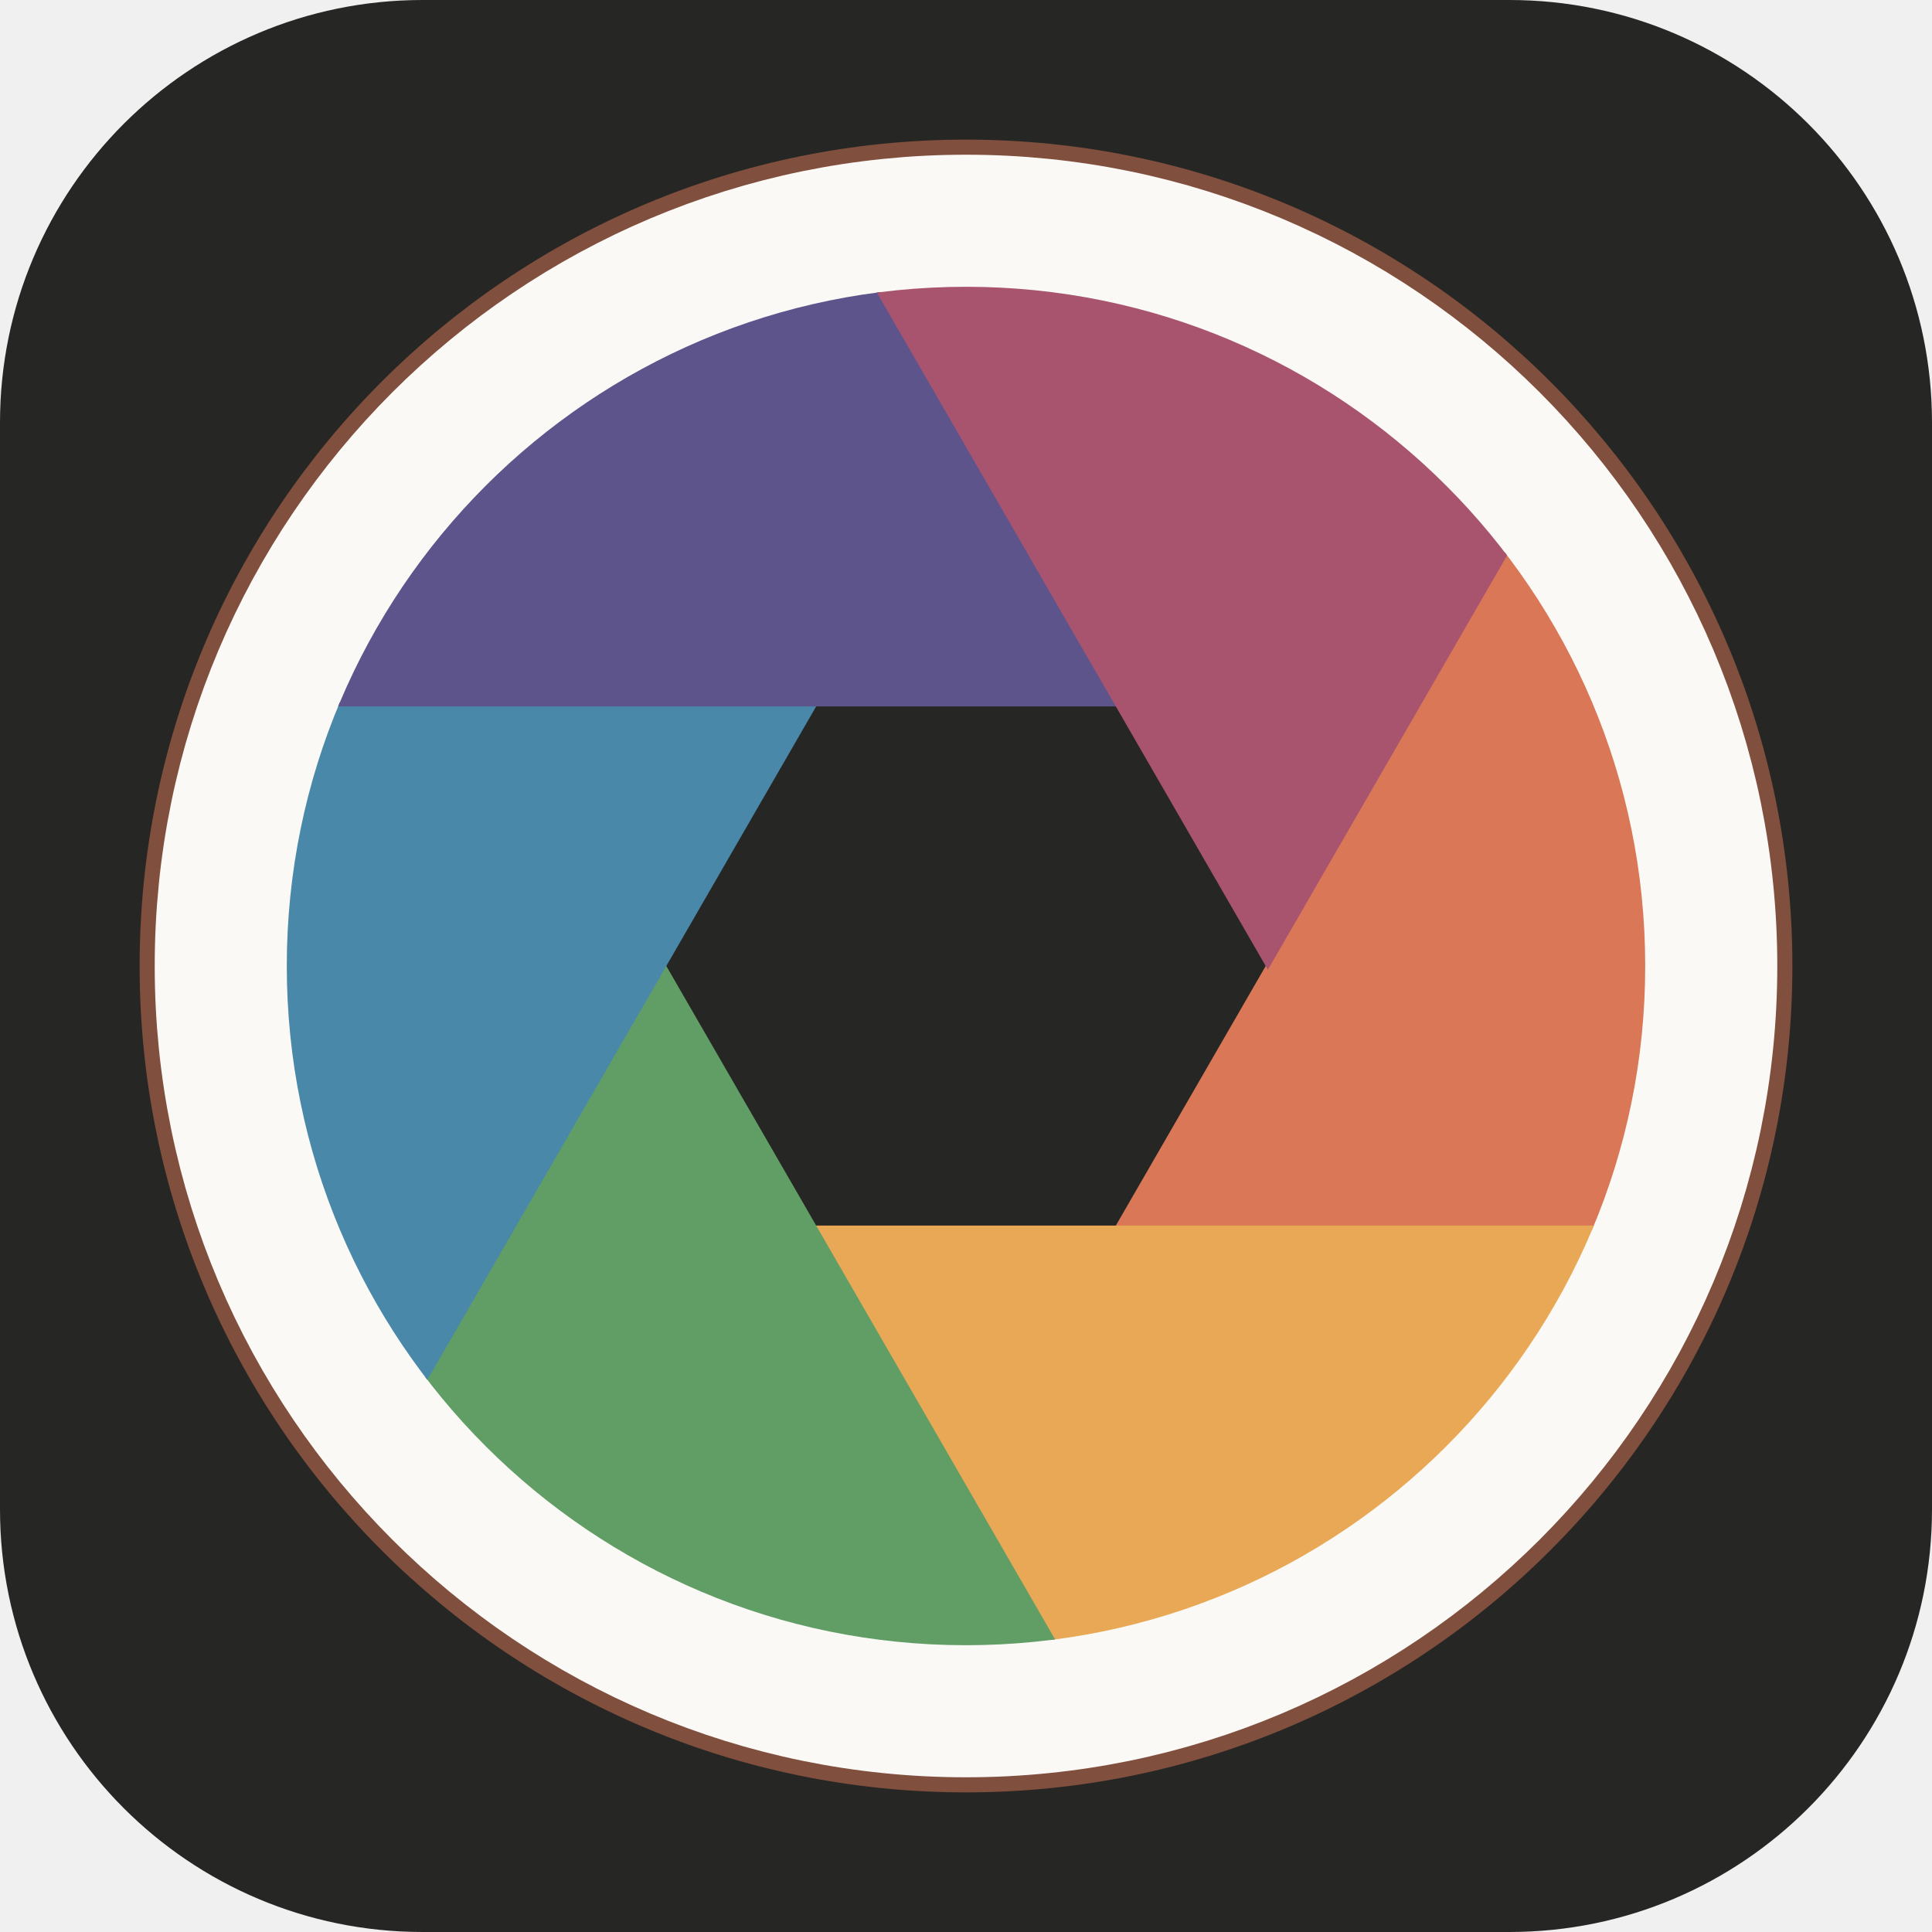
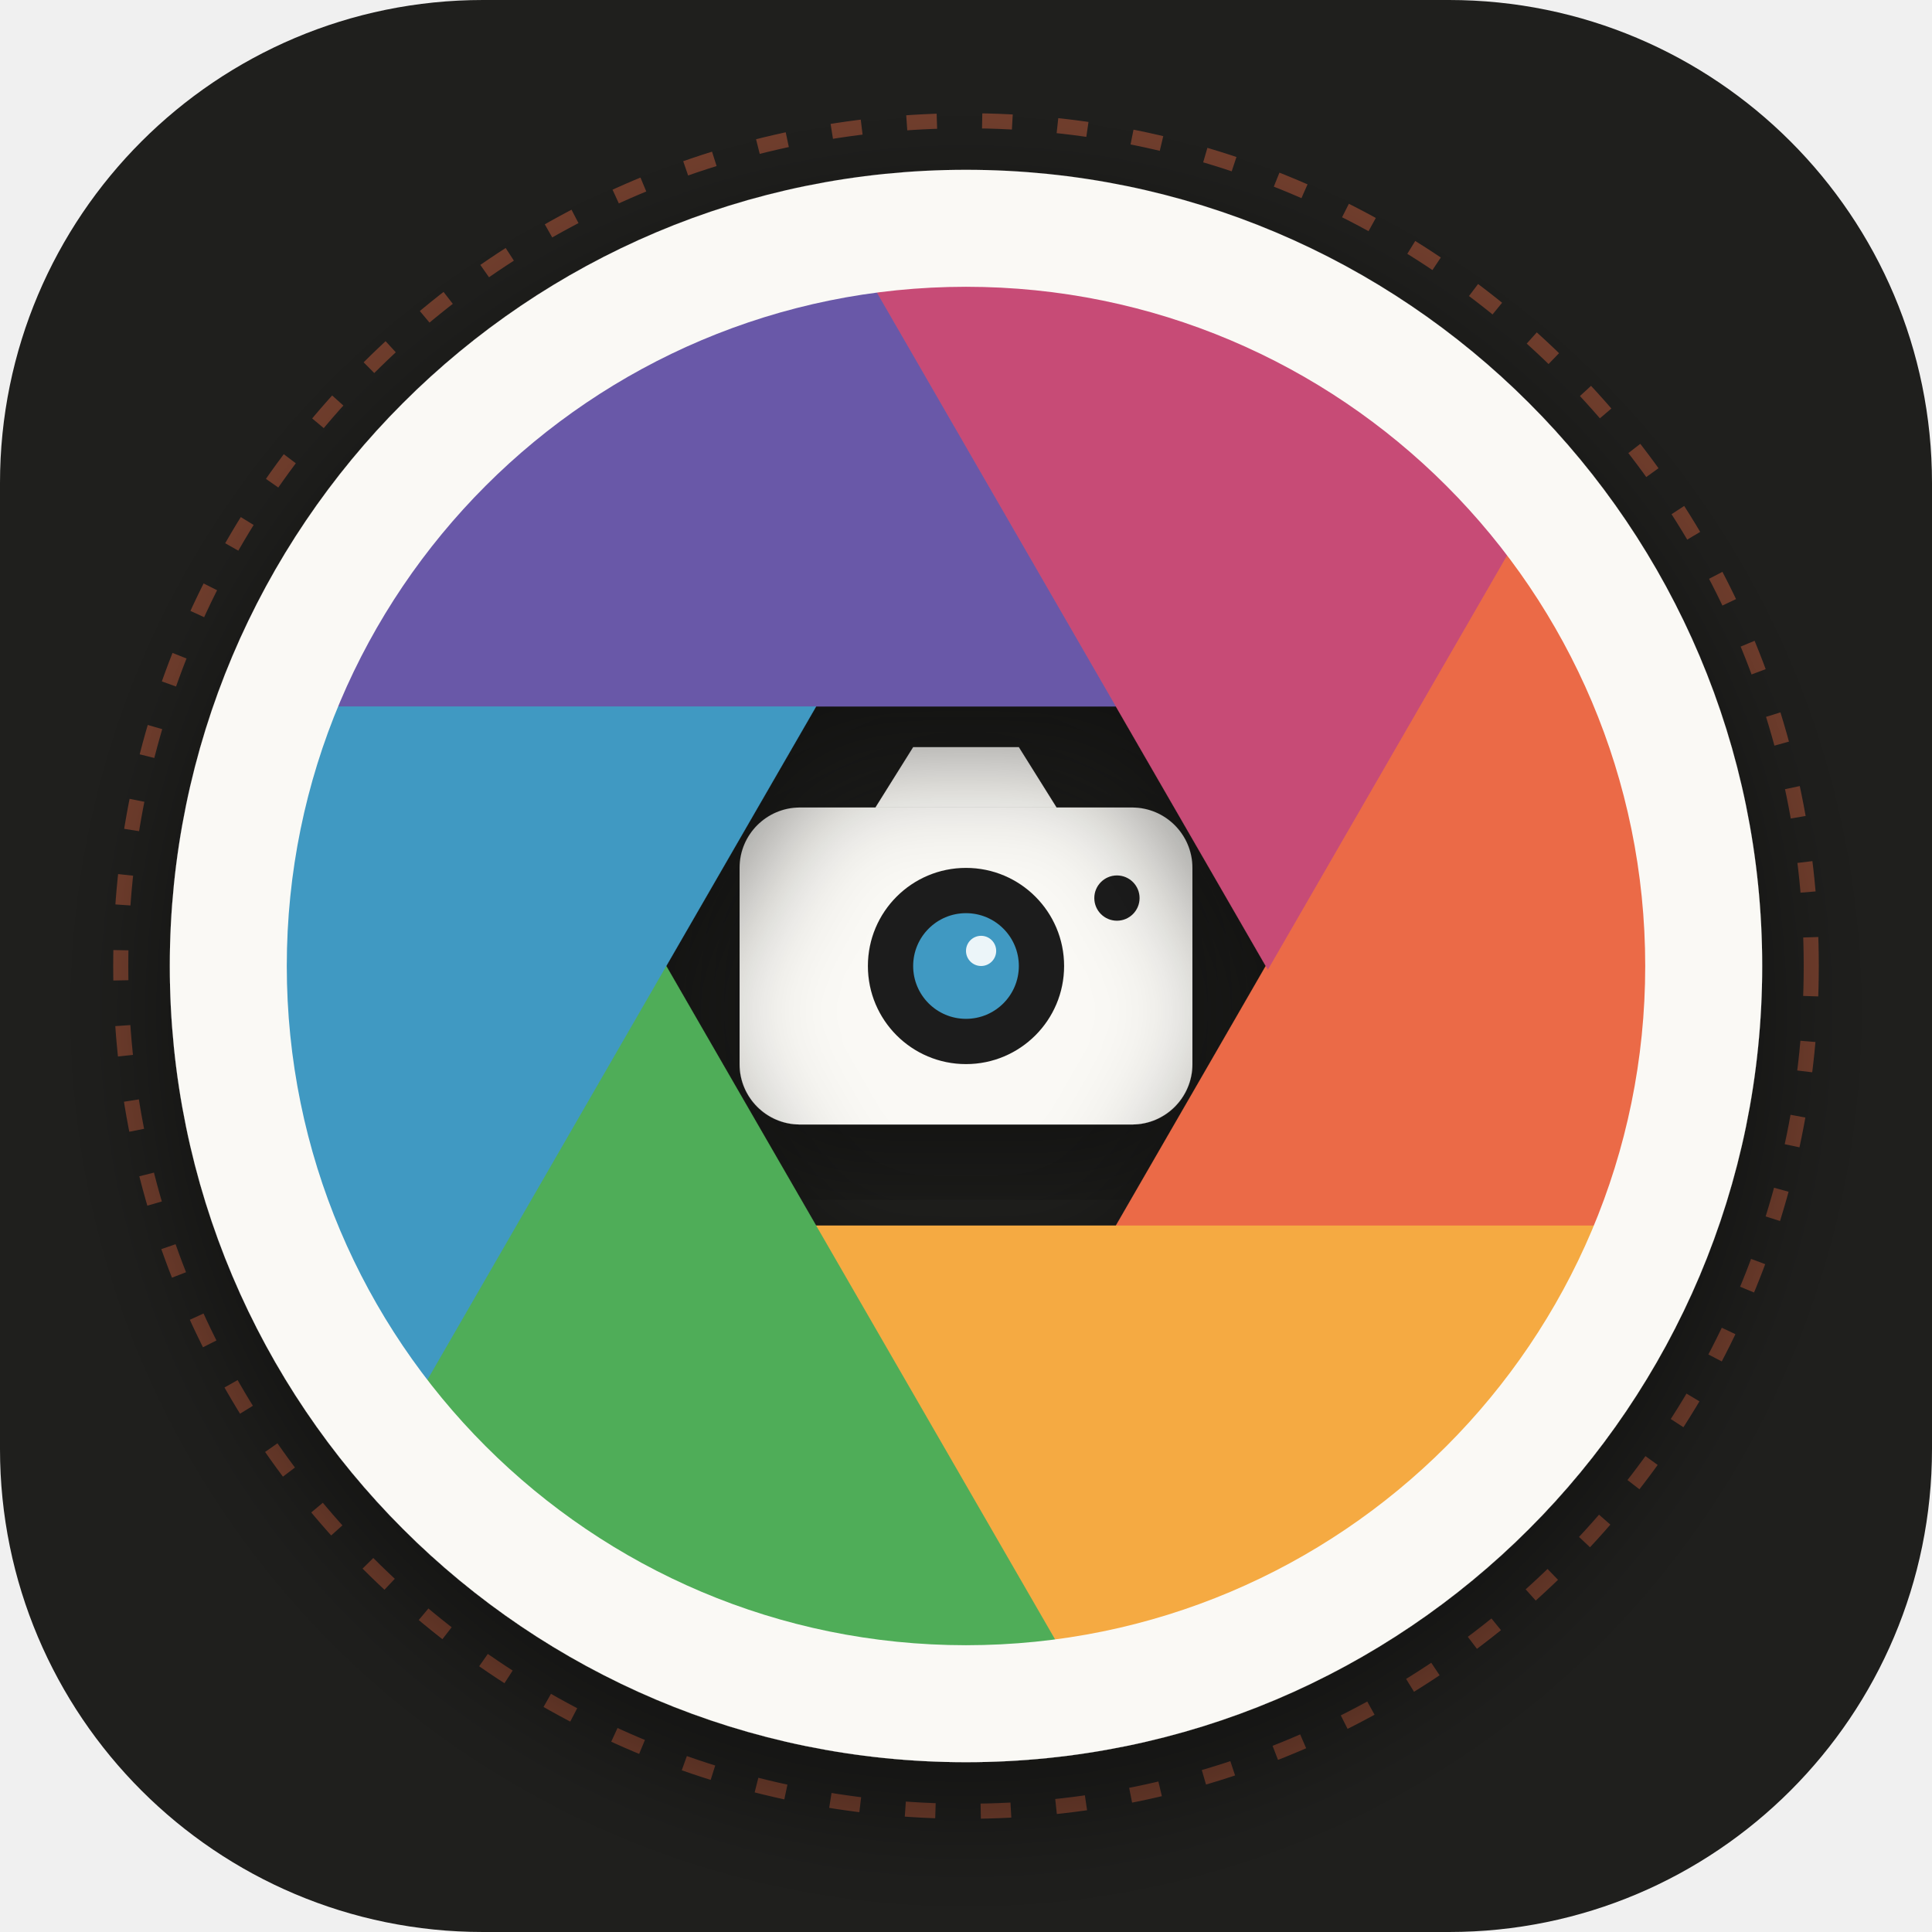
<svg xmlns="http://www.w3.org/2000/svg" viewBox="0 0 512 512" fill="none">
  <defs>
+     <linearGradient id="bg" x1="0" y1="0" x2="512" y2="512">
+       <stop offset="0%" stop-color="#1f1f1d" />
+       <stop offset="100%" stop-color="#0d0d0c" />
+     </linearGradient>
+     <filter id="shadow" x="-20%" y="-20%" width="140%" height="140%">
+       <feDropShadow dx="0" dy="12" stdDeviation="16" flood-color="#000" flood-opacity="0.45" />
+     </filter>
    <clipPath id="aperture-clip">
      <circle cx="0" cy="0" r="180" />
    </clipPath>
  </defs>
-   <rect width="512" height="512" rx="112" fill="#262624" />
-   <circle cx="256" cy="256" r="215" fill="none" stroke="#d97757" stroke-width="8" opacity="0.5" />
-   <circle cx="256" cy="256" r="195" fill="none" stroke="#faf9f5" stroke-width="40" />
-   <g transform="translate(256, 256)" clip-path="url(#aperture-clip)">
-     <polygon points="40,69.282 500,-727.468 500,69.282" fill="#d97757" stroke="#d97757" stroke-width="1" />
-     <polygon points="40,69.282 500,-727.468 500,69.282" fill="#e8a855" stroke="#e8a855" stroke-width="1" transform="rotate(60)" />
-     <polygon points="40,69.282 500,-727.468 500,69.282" fill="#619e66" stroke="#619e66" stroke-width="1" transform="rotate(120)" />
-     <polygon points="40,69.282 500,-727.468 500,69.282" fill="#4988a8" stroke="#4988a8" stroke-width="1" transform="rotate(180)" />
-     <polygon points="40,69.282 500,-727.468 500,69.282" fill="#5e548c" stroke="#5e548c" stroke-width="1" transform="rotate(240)" />
-     <polygon points="40,69.282 500,-727.468 500,69.282" fill="#a8546f" stroke="#a8546f" stroke-width="1" transform="rotate(300)" />
+   <rect width="512" height="512" rx="128" fill="url(#bg)" />
+   <circle cx="256" cy="256" r="224" fill="none" stroke="#eb6b47" stroke-width="4" opacity="0.4" stroke-dasharray="8 12" />
+   <circle cx="256" cy="256" r="195" fill="none" stroke="#faf9f5" stroke-width="32" filter="url(#shadow)" />
+   <g transform="translate(196, 214)" filter="url(#shadow)">
+     <path d="M 36,0 L 46,-16 L 74,-16 L 84,0 Z" fill="#faf9f5" />
+     <rect width="120" height="84" rx="16" fill="#faf9f5" />
+     <circle cx="60" cy="42" r="26" fill="#1f1f1d" />
+     <circle cx="60" cy="42" r="14" fill="#3f99c2" />
+     <circle cx="64" cy="38" r="4" fill="#ffffff" opacity="0.9" />
+     <circle cx="100" cy="24" r="6" fill="#1f1f1d" />
+   </g>
+   <g transform="translate(256, 256)" clip-path="url(#aperture-clip)" filter="url(#shadow)">
+     <polygon points="40,69.282 500,-727.468 500,69.282" fill="#eb6b47" stroke="#eb6b47" stroke-width="1" />
+     <polygon points="40,69.282 500,-727.468 500,69.282" fill="#f5aa42" stroke="#f5aa42" stroke-width="1" transform="rotate(60)" />
+     <polygon points="40,69.282 500,-727.468 500,69.282" fill="#50ad58" stroke="#50ad58" stroke-width="1" transform="rotate(120)" />
+     <polygon points="40,69.282 500,-727.468 500,69.282" fill="#3f99c2" stroke="#3f99c2" stroke-width="1" transform="rotate(180)" />
+     <polygon points="40,69.282 500,-727.468 500,69.282" fill="#6959a8" stroke="#6959a8" stroke-width="1" transform="rotate(240)" />
+     <polygon points="40,69.282 500,-727.468 500,69.282" fill="#c74c76" stroke="#c74c76" stroke-width="1" transform="rotate(300)" />
  </g>
</svg>
